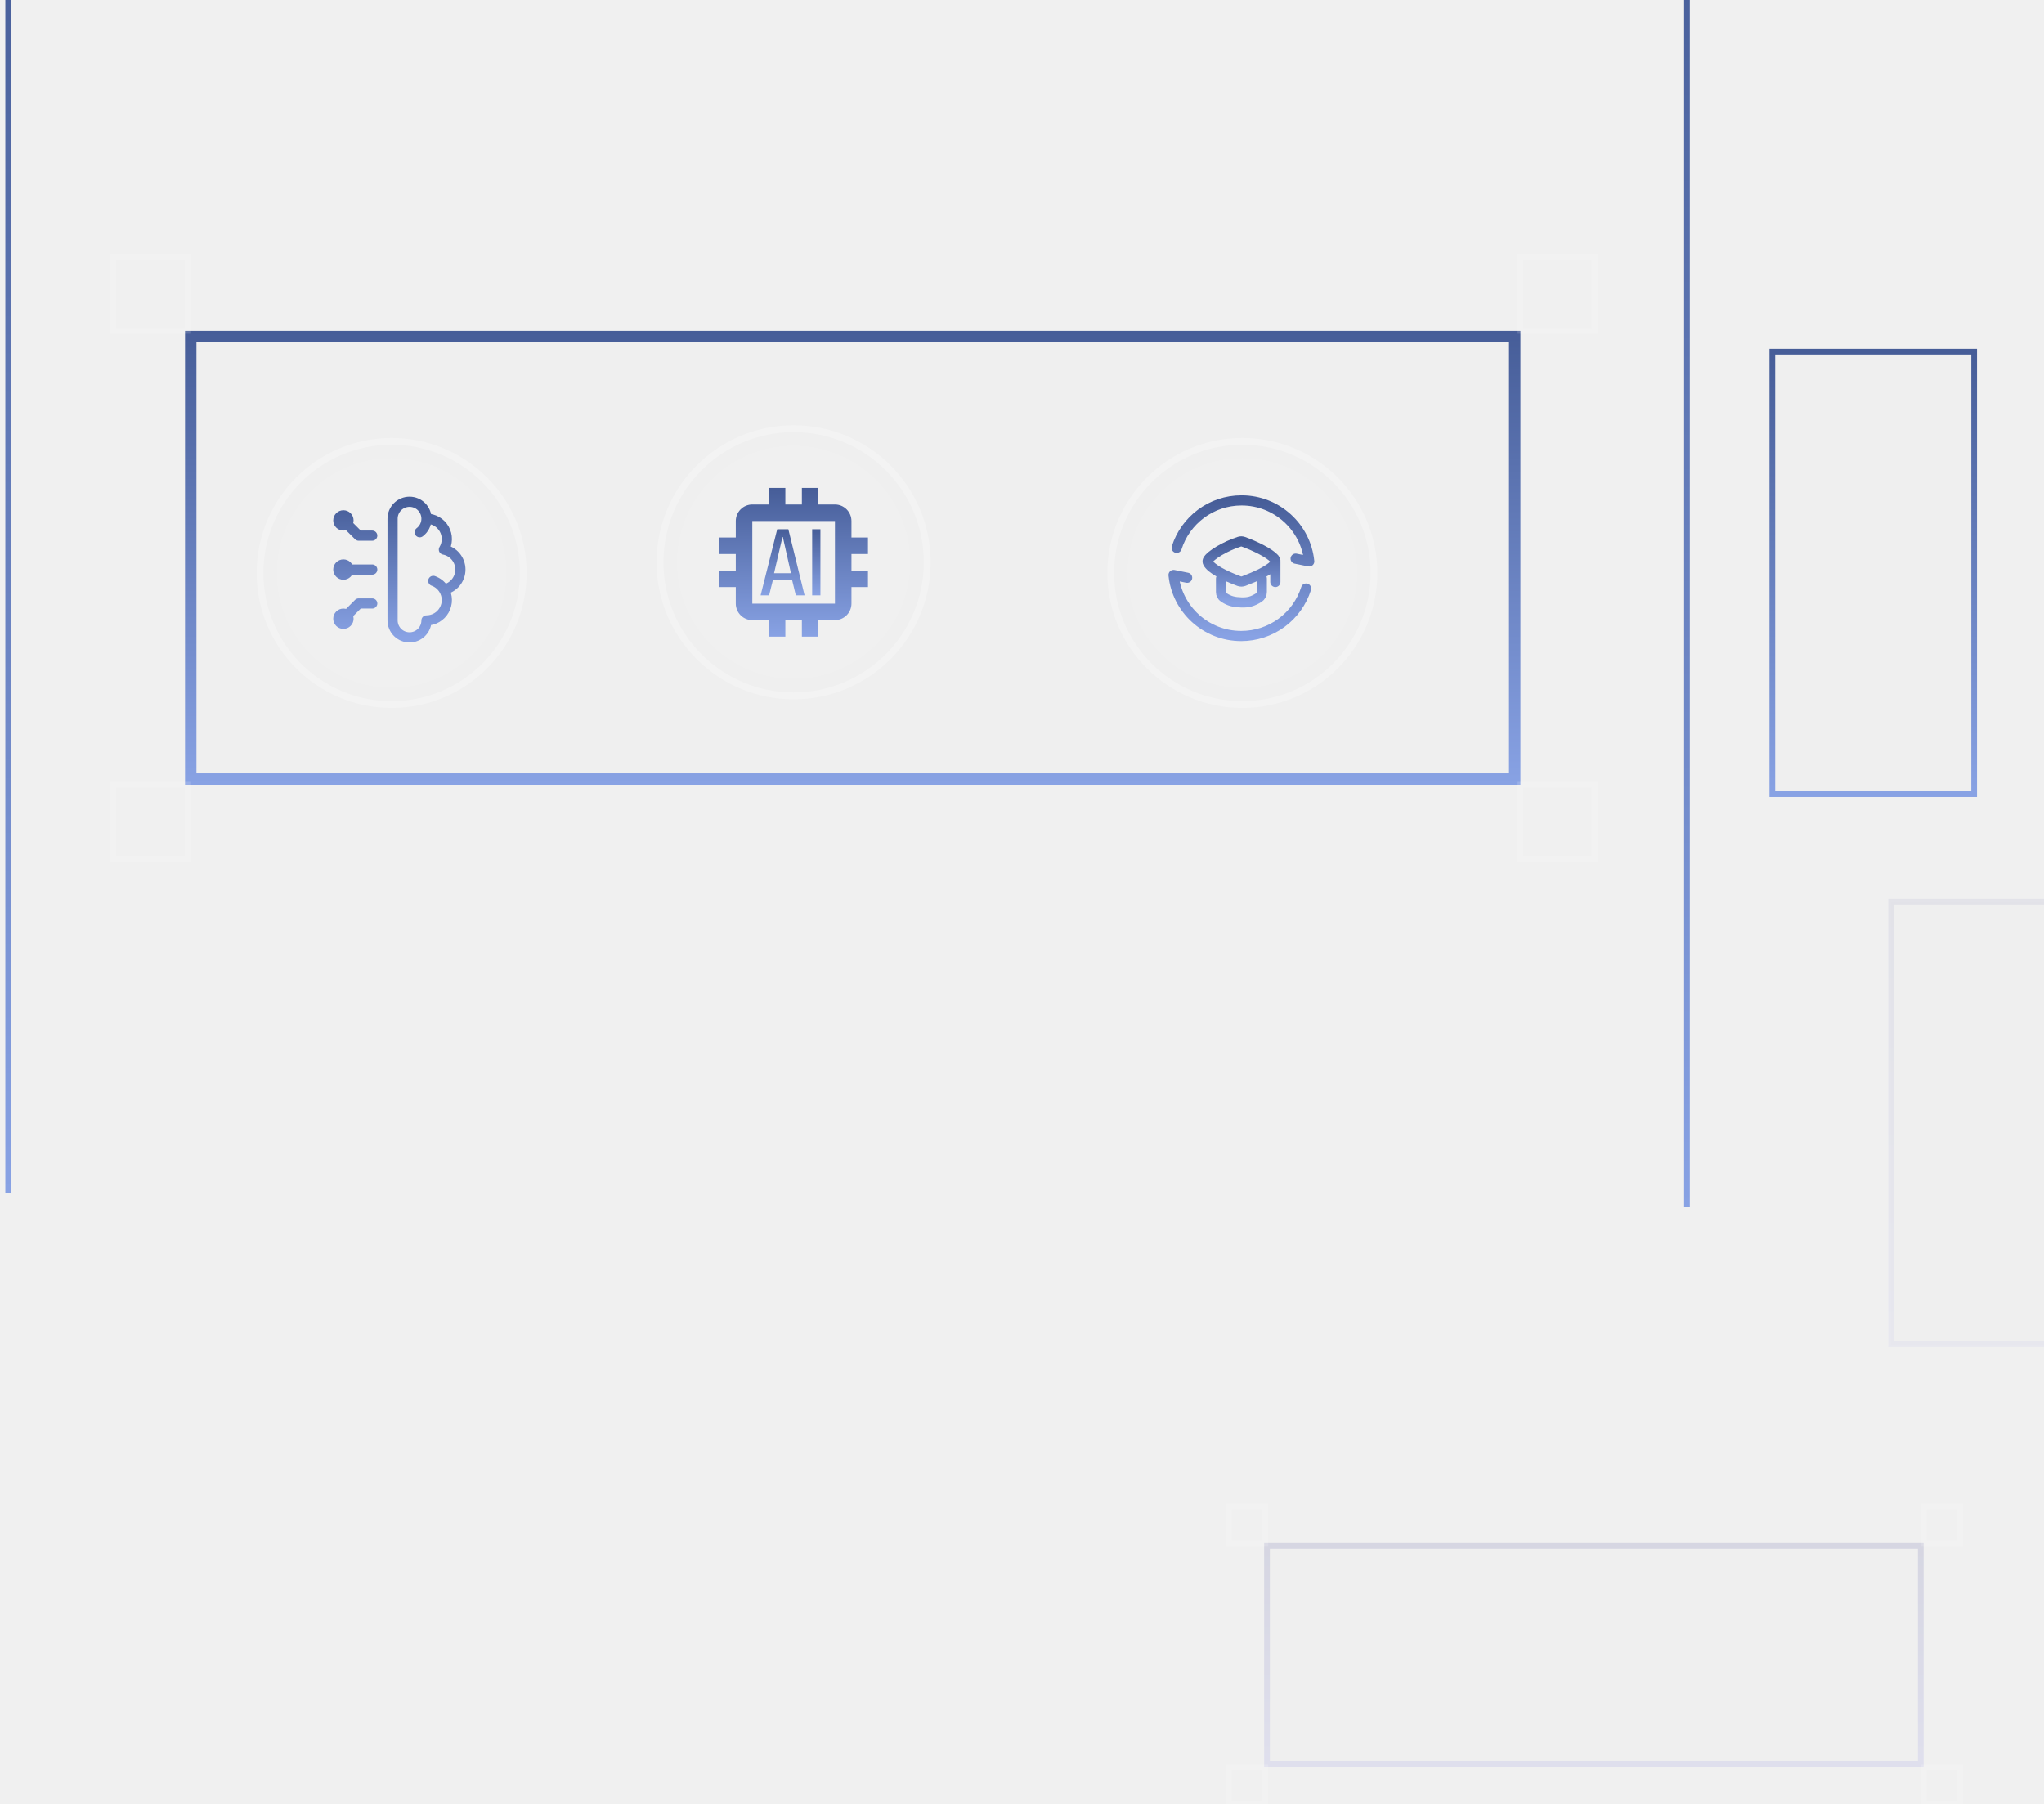
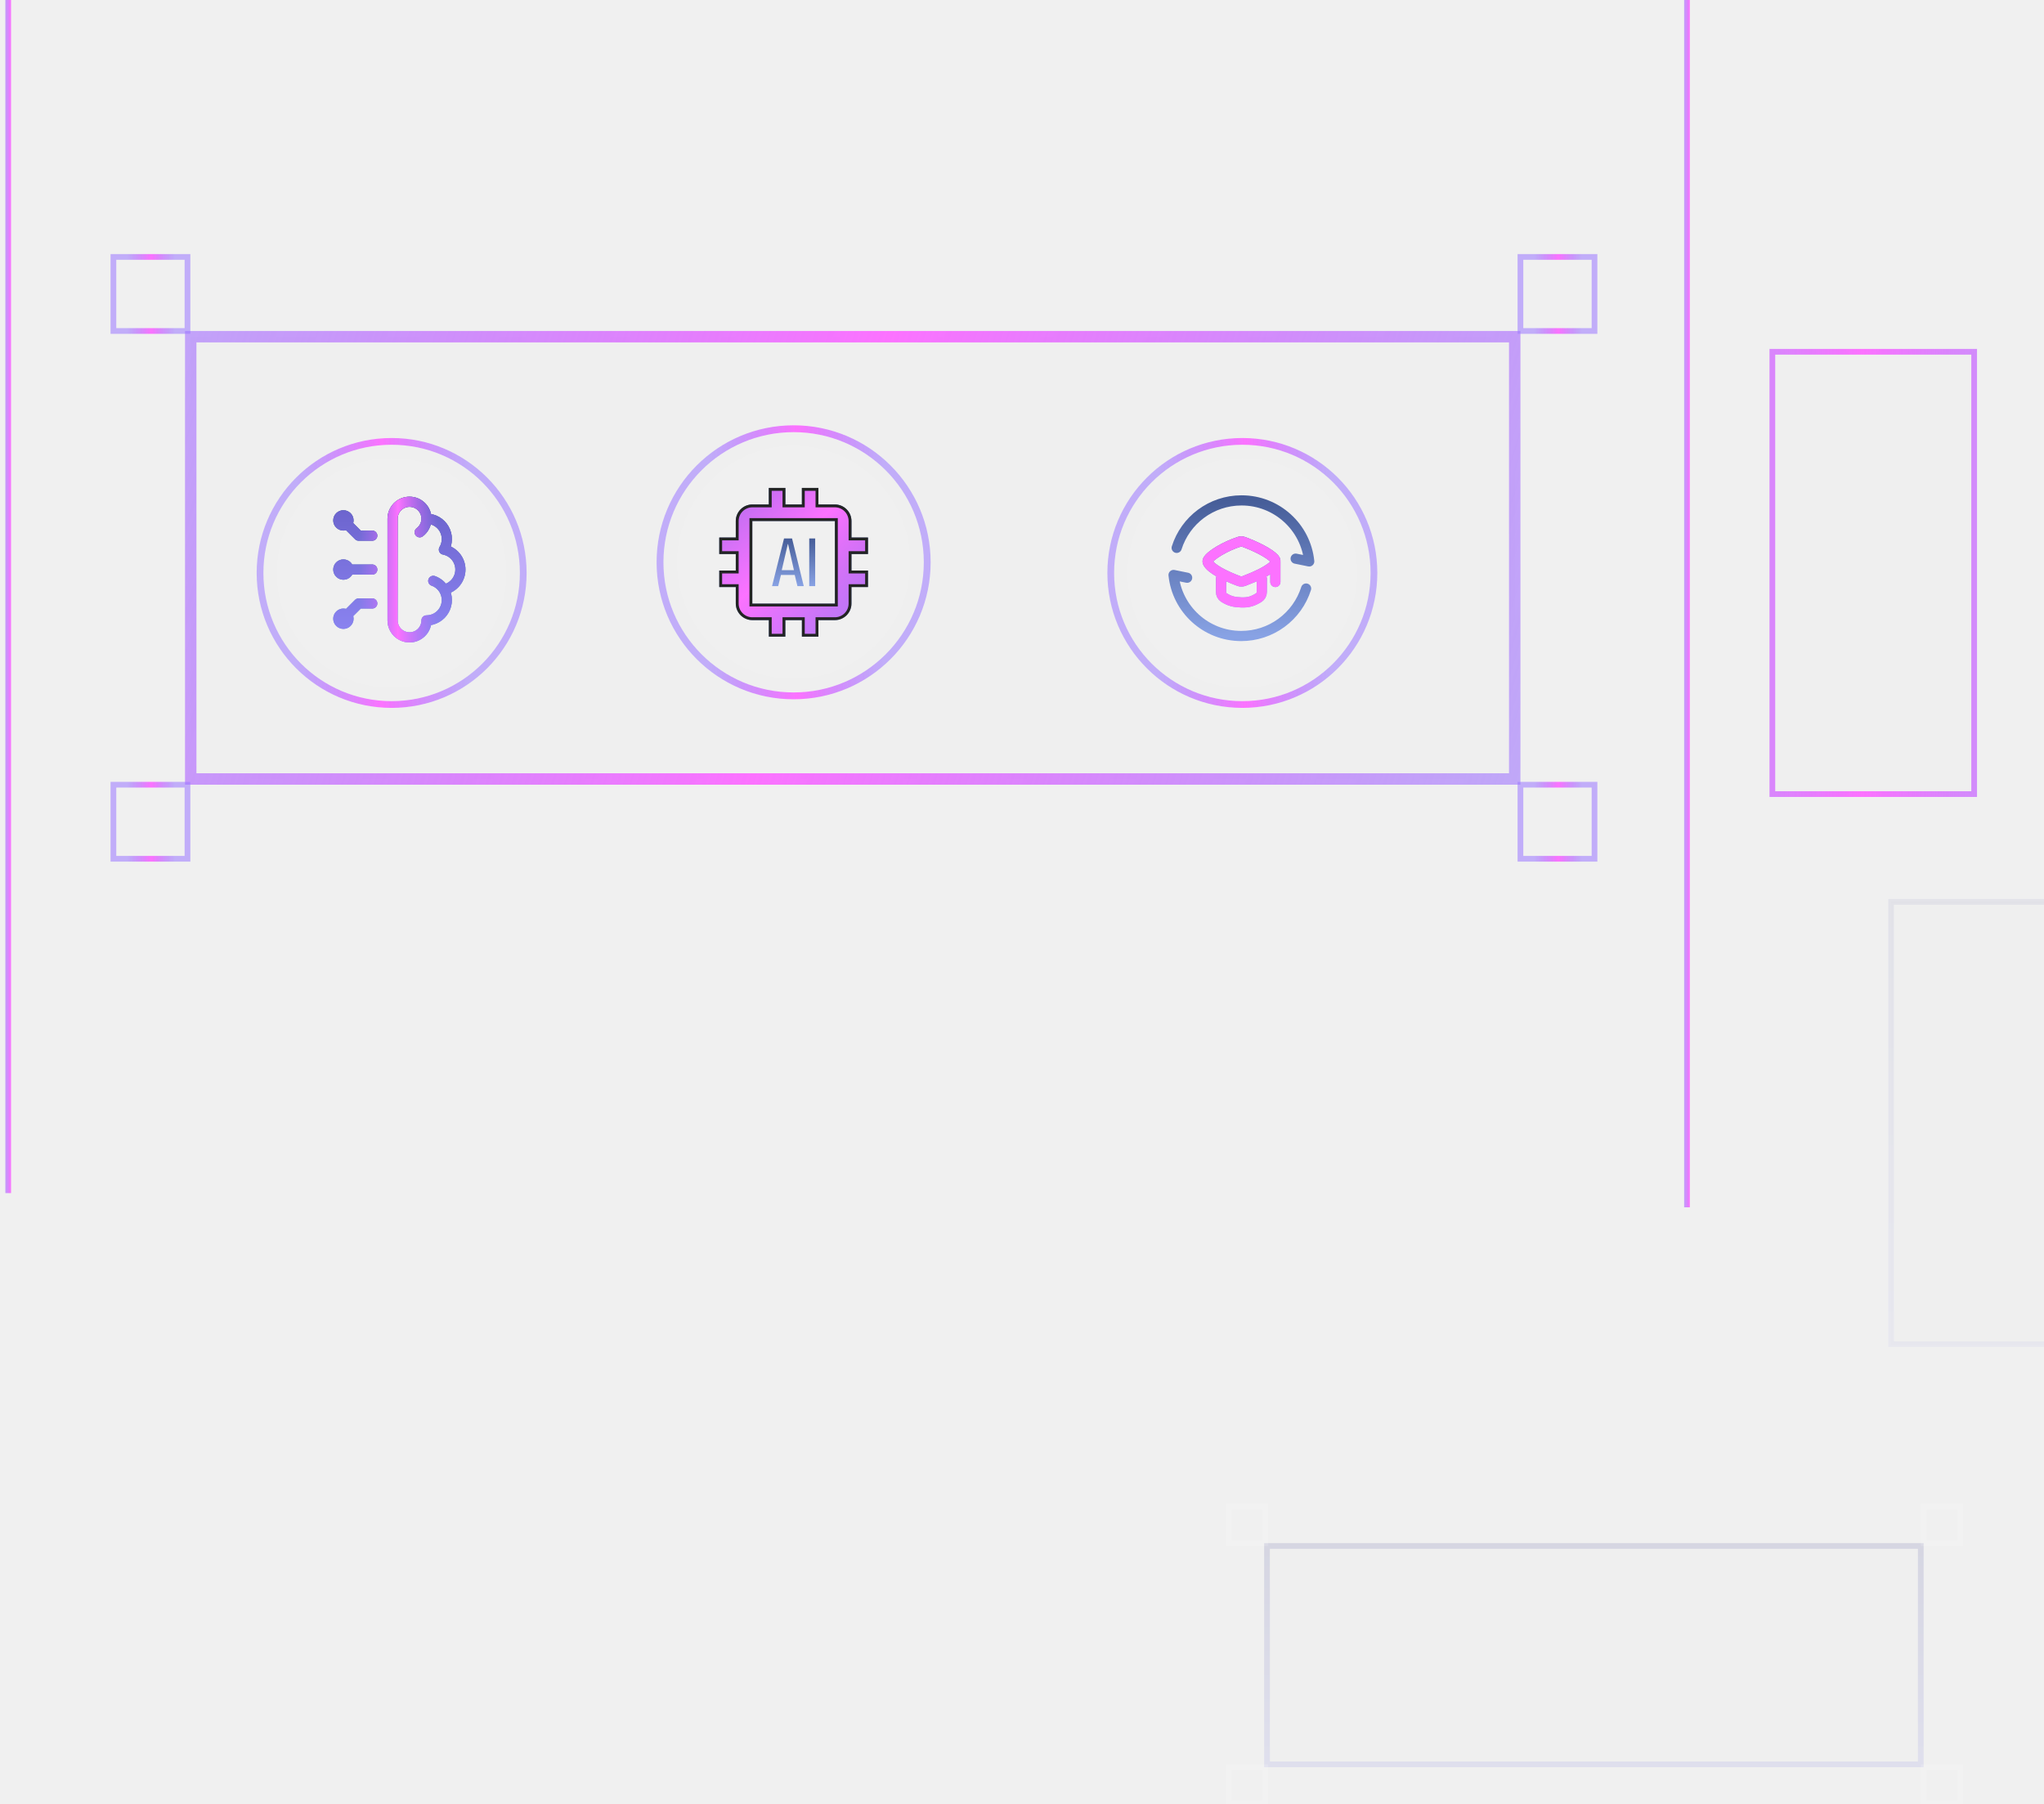
<svg xmlns="http://www.w3.org/2000/svg" width="358" height="316" viewBox="0 0 358 316" fill="none">
-   <path d="M1.436 -14.066V209.015" stroke="url(#paint0_linear_35_15)" />
-   <rect x="33.406" y="58.984" width="231.893" height="77.487" fill="#D9D9D9" fill-opacity="0.03" stroke="url(#paint1_linear_35_15)" stroke-width="2" />
+   <path d="M1.436 -14.066V209.015" stroke="url(#paint0_linear_75_740)" />
+   <rect x="33.406" y="58.984" width="231.893" height="77.487" fill="#D9D9D9" fill-opacity="0.03" stroke="url(#paint1_linear_75_740)" stroke-width="2" />
  <rect x="221.41" y="270.336" width="115.51" height="39.256" fill="#D9D9D9" fill-opacity="0.03" />
-   <rect x="221.91" y="270.836" width="114.51" height="38.256" stroke="url(#paint2_linear_35_15)" stroke-opacity="0.15" />
+   <rect x="221.91" y="270.836" width="114.51" height="38.256" stroke="url(#paint2_linear_75_740)" stroke-opacity="0.15" />
  <rect x="19.863" y="45.012" width="12.975" height="12.975" stroke="white" stroke-opacity="0.15" />
+   <rect x="19.863" y="45.012" width="12.975" height="12.975" stroke="url(#paint3_linear_75_740)" />
  <rect x="215.217" y="263.93" width="6.408" height="6.408" stroke="white" stroke-opacity="0.15" />
  <rect x="19.863" y="137.473" width="12.975" height="12.975" stroke="white" stroke-opacity="0.15" />
+   <rect x="19.863" y="137.473" width="12.975" height="12.975" stroke="url(#paint4_linear_75_740)" />
  <rect x="215.217" y="309.594" width="6.408" height="6.408" stroke="white" stroke-opacity="0.15" />
  <rect x="266.299" y="137.473" width="12.975" height="12.975" stroke="white" stroke-opacity="0.15" />
+   <rect x="266.299" y="137.473" width="12.975" height="12.975" stroke="url(#paint5_linear_75_740)" />
  <rect x="336.922" y="309.594" width="6.408" height="6.408" stroke="white" stroke-opacity="0.15" />
  <rect x="266.299" y="45.012" width="12.975" height="12.975" stroke="white" stroke-opacity="0.15" />
+   <rect x="266.299" y="45.012" width="12.975" height="12.975" stroke="url(#paint6_linear_75_740)" />
  <rect x="336.922" y="263.93" width="6.408" height="6.408" stroke="white" stroke-opacity="0.15" />
-   <path d="M295.469 -14.5V211.507" stroke="url(#paint3_linear_35_15)" />
-   <path d="M310.422 139.117H343.728H345.767V61.629H310.422V139.117Z" fill="#D9D9D9" fill-opacity="0.04" stroke="url(#paint4_linear_35_15)" />
-   <path d="M331.219 235.488H364.524H366.564V158H331.219V235.488Z" fill="#D9D9D9" fill-opacity="0.04" stroke="url(#paint5_linear_35_15)" stroke-opacity="0.08" />
+   <path d="M295.469 -14.5V211.507" stroke="url(#paint7_linear_75_740)" />
+   <path d="M310.422 139.117H343.728H345.767V61.629H310.422V139.117Z" fill="#D9D9D9" fill-opacity="0.04" stroke="url(#paint8_linear_75_740)" />
+   <path d="M331.219 235.488H364.524H366.564V158H331.219V235.488Z" fill="#D9D9D9" fill-opacity="0.04" stroke="url(#paint9_linear_75_740)" stroke-opacity="0.08" />
  <rect x="115.6" y="75.108" width="46.8" height="46.8" rx="23.4" stroke="white" stroke-opacity="0.25" stroke-width="1.2" />
+   <rect x="115.6" y="75.108" width="46.8" height="46.8" rx="23.4" stroke="url(#paint10_linear_75_740)" stroke-width="1.2" />
  <rect x="118.6" y="78.108" width="40.8" height="40.8" rx="20.4" fill="white" fill-opacity="0.08" />
-   <path d="M152.025 97.062V94.167H149.131V91.273C149.129 90.506 148.823 89.771 148.281 89.229C147.739 88.687 147.004 88.381 146.237 88.379H143.342V85.484H140.448V88.379H137.554V85.484H134.66V88.379H131.765C130.998 88.381 130.263 88.687 129.721 89.229C129.179 89.771 128.873 90.506 128.871 91.273V94.167H125.977V97.062H128.871V99.956H125.977V102.85H128.871V105.745C128.873 106.511 129.179 107.246 129.721 107.789C130.263 108.331 130.998 108.637 131.765 108.639H134.66V111.533H137.554V108.639H140.448V111.533H143.342V108.639H146.237C147.004 108.637 147.739 108.331 148.281 107.789C148.823 107.246 149.129 106.511 149.131 105.745V102.85H152.025V99.956H149.131V97.062H152.025ZM146.237 105.745H131.765V91.273H146.237V105.745Z" fill="url(#paint6_linear_35_15)" />
-   <path d="M138.076 92.719H136.129L133.221 104.296H134.707L135.378 101.583H138.73L139.384 104.296H140.921L138.076 92.719ZM135.574 100.423L137.047 94.094H137.114L138.536 100.423H135.574ZM142.248 92.719H143.695V104.296H142.248V92.719Z" fill="url(#paint7_linear_35_15)" />
+   <path d="M152.025 97.062V94.167H149.131V91.273C149.129 90.506 148.823 89.771 148.281 89.229C147.739 88.687 147.004 88.381 146.237 88.379H143.342V85.484H140.448V88.379H137.554V85.484H134.66V88.379H131.765C130.998 88.381 130.263 88.687 129.721 89.229C129.179 89.771 128.873 90.506 128.871 91.273V94.167H125.977V97.062H128.871V99.956H125.977V102.85H128.871V105.745C128.873 106.511 129.179 107.246 129.721 107.789C130.263 108.331 130.998 108.637 131.765 108.639H134.66V111.533H137.554V108.639H140.448V111.533H143.342V108.639H146.237C147.004 108.637 147.739 108.331 148.281 107.789C148.823 107.246 149.129 106.511 149.131 105.745V102.85H152.025V99.956H149.131V97.062H152.025ZM146.237 105.745H131.765V91.273H146.237V105.745Z" fill="url(#paint11_linear_75_740)" />
+   <path d="M138.724 94.334H137.321L135.223 102.684H136.295L136.779 100.727H139.196L139.668 102.684H140.776L138.724 94.334ZM136.92 99.891L137.982 95.326H138.03L139.056 99.891H136.92ZM141.734 94.334H142.777V102.684H141.734V94.334Z" fill="url(#paint12_linear_75_740)" />
+   <path d="M148.881 94.167V94.417H149.131H151.775V96.812H149.131H148.881V97.062V99.956V100.206H149.131H151.775V102.6H149.131H148.881V102.85L148.881 105.744C148.881 105.744 148.881 105.744 148.881 105.744C148.879 106.445 148.599 107.116 148.104 107.612C147.609 108.107 146.937 108.387 146.237 108.389C146.236 108.389 146.236 108.389 146.236 108.389L143.342 108.389H143.092V108.639V111.283H140.698V108.639V108.389H140.448H137.554H137.304V108.639V111.283H134.91V108.639V108.389H134.66L131.766 108.389C131.766 108.389 131.766 108.389 131.765 108.389C131.065 108.387 130.393 108.107 129.898 107.612C129.402 107.116 129.123 106.445 129.121 105.744V102.85V102.6H128.871H126.227V100.206H128.871H129.121V99.956V97.062V96.812H128.871H126.227V94.417H128.871H129.121V94.167V91.273C129.123 90.573 129.402 89.901 129.898 89.406C130.393 88.91 131.065 88.631 131.766 88.629H134.66H134.91V88.379V85.734H137.304V88.379V88.629H137.554H140.448H140.698V88.379V85.734H143.092V88.379V88.629H143.342H146.236C146.937 88.631 147.609 88.91 148.104 89.406C148.599 89.901 148.879 90.573 148.881 91.273C148.881 91.273 148.881 91.273 148.881 91.274L148.881 94.167ZM146.237 105.995H146.487V105.745V91.273V91.023H146.237H131.765H131.515V91.273V105.745V105.995H131.765H146.237Z" fill="url(#paint13_linear_75_740)" stroke="#232424" stroke-width="0.5" />
  <rect x="-0.591" y="0.591" width="46.099" height="46.099" rx="23.049" transform="matrix(-1 0 0 1 91.0524 76.7344)" stroke="white" stroke-opacity="0.25" stroke-width="1.182" />
-   <rect width="40.189" height="40.189" rx="20.094" transform="matrix(-1 0 0 1 88.6884 80.2804)" fill="white" fill-opacity="0.08" />
-   <path d="M74.699 90.872C75.331 90.872 75.951 91.04 76.497 91.359C77.043 91.677 77.494 92.135 77.804 92.686C78.115 93.237 78.273 93.86 78.263 94.492C78.253 95.123 78.076 95.741 77.748 96.282C78.561 96.439 79.294 96.874 79.821 97.513C80.349 98.152 80.637 98.954 80.637 99.782C80.637 100.61 80.349 101.412 79.821 102.051C79.294 102.69 78.561 103.125 77.748 103.282M74.699 90.872C74.699 90.085 74.386 89.329 73.829 88.772C73.272 88.215 72.517 87.903 71.729 87.903C70.942 87.903 70.186 88.215 69.629 88.772C69.072 89.329 68.759 90.085 68.759 90.872V108.691C68.759 109.478 69.072 110.234 69.629 110.791C70.186 111.348 70.942 111.66 71.729 111.66C72.517 111.66 73.272 111.348 73.829 110.791C74.386 110.234 74.699 109.478 74.699 108.691C75.331 108.691 75.951 108.523 76.497 108.204C77.042 107.885 77.493 107.428 77.803 106.877C78.114 106.327 78.272 105.704 78.263 105.072C78.253 104.44 78.075 103.823 77.748 103.282M74.699 90.872C74.699 91.844 74.232 92.706 73.511 93.248M77.748 103.282C77.322 102.576 76.664 102.04 75.887 101.765M60.147 91.169L62.82 93.842H65.196M60.147 108.394L62.82 105.721H65.196M60.147 99.781H65.196M61.038 91.169C61.038 91.406 60.944 91.632 60.777 91.799C60.61 91.966 60.383 92.06 60.147 92.06C59.911 92.06 59.684 91.966 59.517 91.799C59.35 91.632 59.256 91.406 59.256 91.169C59.256 90.933 59.35 90.706 59.517 90.539C59.684 90.372 59.911 90.278 60.147 90.278C60.383 90.278 60.61 90.372 60.777 90.539C60.944 90.706 61.038 90.933 61.038 91.169ZM61.038 108.394C61.038 108.157 60.944 107.931 60.777 107.764C60.61 107.597 60.383 107.503 60.147 107.503C59.911 107.503 59.684 107.597 59.517 107.764C59.35 107.931 59.256 108.157 59.256 108.394C59.256 108.63 59.35 108.857 59.517 109.024C59.684 109.191 59.911 109.285 60.147 109.285C60.383 109.285 60.61 109.191 60.777 109.024C60.944 108.857 61.038 108.63 61.038 108.394ZM61.038 99.781C61.038 100.018 60.944 100.244 60.777 100.411C60.61 100.579 60.383 100.672 60.147 100.672C59.911 100.672 59.684 100.579 59.517 100.411C59.35 100.244 59.256 100.018 59.256 99.781C59.256 99.545 59.35 99.319 59.517 99.151C59.684 98.984 59.911 98.891 60.147 98.891C60.383 98.891 60.61 98.984 60.777 99.151C60.944 99.319 61.038 99.545 61.038 99.781Z" stroke="url(#paint8_linear_35_15)" stroke-width="1.782" stroke-linecap="round" stroke-linejoin="round" />
+   <rect x="-0.591" y="0.591" width="46.099" height="46.099" rx="23.049" transform="matrix(-1 0 0 1 91.0524 76.7344)" stroke="url(#paint14_linear_75_740)" stroke-width="1.182" />
+   <rect width="40.189" height="40.189" rx="20.094" transform="matrix(-1 0 0 1 88.6885 80.2804)" fill="white" fill-opacity="0.08" />
+   <path d="M74.699 90.872C75.331 90.872 75.951 91.04 76.497 91.359C77.043 91.677 77.494 92.135 77.804 92.686C78.115 93.237 78.273 93.86 78.263 94.492C78.253 95.123 78.076 95.741 77.748 96.282C78.561 96.439 79.294 96.874 79.821 97.513C80.348 98.152 80.637 98.954 80.637 99.782C80.637 100.61 80.348 101.412 79.821 102.051C79.294 102.69 78.561 103.125 77.748 103.282M74.699 90.872C74.699 90.085 74.386 89.329 73.829 88.772C73.272 88.215 72.517 87.903 71.729 87.903C70.941 87.903 70.186 88.215 69.629 88.772C69.072 89.329 68.759 90.085 68.759 90.872V108.691C68.759 109.478 69.072 110.234 69.629 110.791C70.186 111.348 70.941 111.66 71.729 111.66C72.517 111.66 73.272 111.348 73.829 110.791C74.386 110.234 74.699 109.478 74.699 108.691C75.331 108.691 75.951 108.523 76.497 108.204C77.042 107.885 77.493 107.428 77.803 106.877C78.114 106.327 78.272 105.704 78.262 105.072C78.253 104.44 78.075 103.823 77.748 103.282M74.699 90.872C74.699 91.844 74.232 92.706 73.511 93.248M77.748 103.282C77.322 102.576 76.664 102.04 75.887 101.765M60.147 91.169L62.82 93.842H65.196M60.147 108.394L62.82 105.721H65.196M60.147 99.781H65.196M61.038 91.169C61.038 91.406 60.944 91.632 60.777 91.799C60.61 91.966 60.383 92.06 60.147 92.06C59.911 92.06 59.684 91.966 59.517 91.799C59.35 91.632 59.256 91.406 59.256 91.169C59.256 90.933 59.35 90.706 59.517 90.539C59.684 90.372 59.911 90.278 60.147 90.278C60.383 90.278 60.61 90.372 60.777 90.539C60.944 90.706 61.038 90.933 61.038 91.169ZM61.038 108.394C61.038 108.157 60.944 107.931 60.777 107.764C60.61 107.597 60.383 107.503 60.147 107.503C59.911 107.503 59.684 107.597 59.517 107.764C59.35 107.931 59.256 108.157 59.256 108.394C59.256 108.63 59.35 108.857 59.517 109.024C59.684 109.191 59.911 109.285 60.147 109.285C60.383 109.285 60.61 109.191 60.777 109.024C60.944 108.857 61.038 108.63 61.038 108.394ZM61.038 99.781C61.038 100.018 60.944 100.244 60.777 100.411C60.61 100.579 60.383 100.672 60.147 100.672C59.911 100.672 59.684 100.579 59.517 100.411C59.35 100.244 59.256 100.018 59.256 99.781C59.256 99.545 59.35 99.319 59.517 99.151C59.684 98.984 59.911 98.891 60.147 98.891C60.383 98.891 60.61 98.984 60.777 99.151C60.944 99.319 61.038 99.545 61.038 99.781Z" stroke="url(#paint15_linear_75_740)" stroke-width="1.782" stroke-linecap="round" stroke-linejoin="round" />
+   <path d="M74.699 90.872C75.331 90.872 75.951 91.04 76.497 91.359C77.043 91.677 77.494 92.135 77.804 92.686C78.115 93.237 78.273 93.86 78.263 94.492C78.253 95.123 78.076 95.741 77.748 96.282C78.561 96.439 79.294 96.874 79.821 97.513C80.348 98.152 80.637 98.954 80.637 99.782C80.637 100.61 80.348 101.412 79.821 102.051C79.294 102.69 78.561 103.125 77.748 103.282M74.699 90.872C74.699 90.085 74.386 89.329 73.829 88.772C73.272 88.215 72.517 87.903 71.729 87.903C70.941 87.903 70.186 88.215 69.629 88.772C69.072 89.329 68.759 90.085 68.759 90.872V108.691C68.759 109.478 69.072 110.234 69.629 110.791C70.186 111.348 70.941 111.66 71.729 111.66C72.517 111.66 73.272 111.348 73.829 110.791C74.386 110.234 74.699 109.478 74.699 108.691C75.331 108.691 75.951 108.523 76.497 108.204C77.042 107.885 77.493 107.428 77.803 106.877C78.114 106.327 78.272 105.704 78.262 105.072C78.253 104.44 78.075 103.823 77.748 103.282M74.699 90.872C74.699 91.844 74.232 92.706 73.511 93.248M77.748 103.282C77.322 102.576 76.664 102.04 75.887 101.765M60.147 91.169L62.82 93.842H65.196M60.147 108.394L62.82 105.721H65.196M60.147 99.781H65.196M61.038 91.169C61.038 91.406 60.944 91.632 60.777 91.799C60.61 91.966 60.383 92.06 60.147 92.06C59.911 92.06 59.684 91.966 59.517 91.799C59.35 91.632 59.256 91.406 59.256 91.169C59.256 90.933 59.35 90.706 59.517 90.539C59.684 90.372 59.911 90.278 60.147 90.278C60.383 90.278 60.61 90.372 60.777 90.539C60.944 90.706 61.038 90.933 61.038 91.169ZM61.038 108.394C61.038 108.157 60.944 107.931 60.777 107.764C60.61 107.597 60.383 107.503 60.147 107.503C59.911 107.503 59.684 107.597 59.517 107.764C59.35 107.931 59.256 108.157 59.256 108.394C59.256 108.63 59.35 108.857 59.517 109.024C59.684 109.191 59.911 109.285 60.147 109.285C60.383 109.285 60.61 109.191 60.777 109.024C60.944 108.857 61.038 108.63 61.038 108.394ZM61.038 99.781C61.038 100.018 60.944 100.244 60.777 100.411C60.61 100.579 60.383 100.672 60.147 100.672C59.911 100.672 59.684 100.579 59.517 100.411C59.35 100.244 59.256 100.018 59.256 99.781C59.256 99.545 59.35 99.319 59.517 99.151C59.684 98.984 59.911 98.891 60.147 98.891C60.383 98.891 60.61 98.984 60.777 99.151C60.944 99.319 61.038 99.545 61.038 99.781Z" stroke="url(#paint16_linear_75_740)" stroke-width="1.782" stroke-linecap="round" stroke-linejoin="round" />
+   <path d="M74.699 90.872C75.331 90.872 75.951 91.04 76.497 91.359C77.043 91.677 77.494 92.135 77.804 92.686C78.115 93.237 78.273 93.86 78.263 94.492C78.253 95.123 78.076 95.741 77.748 96.282C78.561 96.439 79.294 96.874 79.821 97.513C80.348 98.152 80.637 98.954 80.637 99.782C80.637 100.61 80.348 101.412 79.821 102.051C79.294 102.69 78.561 103.125 77.748 103.282M74.699 90.872C74.699 90.085 74.386 89.329 73.829 88.772C73.272 88.215 72.517 87.903 71.729 87.903C70.941 87.903 70.186 88.215 69.629 88.772C69.072 89.329 68.759 90.085 68.759 90.872V108.691C68.759 109.478 69.072 110.234 69.629 110.791C70.186 111.348 70.941 111.66 71.729 111.66C72.517 111.66 73.272 111.348 73.829 110.791C74.386 110.234 74.699 109.478 74.699 108.691C75.331 108.691 75.951 108.523 76.497 108.204C77.042 107.885 77.493 107.428 77.803 106.877C78.114 106.327 78.272 105.704 78.262 105.072C78.253 104.44 78.075 103.823 77.748 103.282M74.699 90.872C74.699 91.844 74.232 92.706 73.511 93.248M77.748 103.282C77.322 102.576 76.664 102.04 75.887 101.765M60.147 91.169L62.82 93.842H65.196M60.147 108.394L62.82 105.721H65.196M60.147 99.781H65.196M61.038 91.169C61.038 91.406 60.944 91.632 60.777 91.799C60.61 91.966 60.383 92.06 60.147 92.06C59.911 92.06 59.684 91.966 59.517 91.799C59.35 91.632 59.256 91.406 59.256 91.169C59.256 90.933 59.35 90.706 59.517 90.539C59.684 90.372 59.911 90.278 60.147 90.278C60.383 90.278 60.61 90.372 60.777 90.539C60.944 90.706 61.038 90.933 61.038 91.169ZM61.038 108.394C61.038 108.157 60.944 107.931 60.777 107.764C60.61 107.597 60.383 107.503 60.147 107.503C59.911 107.503 59.684 107.597 59.517 107.764C59.35 107.931 59.256 108.157 59.256 108.394C59.256 108.63 59.35 108.857 59.517 109.024C59.684 109.191 59.911 109.285 60.147 109.285C60.383 109.285 60.61 109.191 60.777 109.024C60.944 108.857 61.038 108.63 61.038 108.394ZM61.038 99.781C61.038 100.018 60.944 100.244 60.777 100.411C60.61 100.579 60.383 100.672 60.147 100.672C59.911 100.672 59.684 100.579 59.517 100.411C59.35 100.244 59.256 100.018 59.256 99.781C59.256 99.545 59.35 99.319 59.517 99.151C59.684 98.984 59.911 98.891 60.147 98.891C60.383 98.891 60.61 98.984 60.777 99.151C60.944 99.319 61.038 99.545 61.038 99.781Z" stroke="url(#paint17_linear_75_740)" stroke-width="1.782" stroke-linecap="round" stroke-linejoin="round" />
  <rect x="194.544" y="77.325" width="46.099" height="46.099" rx="23.049" stroke="white" stroke-opacity="0.25" stroke-width="1.182" />
+   <rect x="194.544" y="77.325" width="46.099" height="46.099" rx="23.049" stroke="url(#paint18_linear_75_740)" stroke-width="1.182" />
  <rect x="197.499" y="80.28" width="40.189" height="40.189" rx="20.094" fill="white" fill-opacity="0.08" />
-   <path d="M206.092 95.979C207.609 91.16 212.123 87.664 217.456 87.664C223.63 87.664 228.707 92.353 229.305 98.355L226.929 97.872M228.76 103.107C227.995 105.52 226.481 107.627 224.438 109.123C222.394 110.618 219.928 111.423 217.396 111.422C211.221 111.422 206.144 106.733 205.547 100.731L207.923 101.214" stroke="url(#paint9_linear_35_15)" stroke-width="1.782" stroke-linecap="round" stroke-linejoin="round" />
-   <path d="M213.863 101.36V103.726C213.86 103.917 213.906 104.105 213.996 104.273C214.085 104.441 214.216 104.584 214.376 104.688C215.379 105.315 216.14 105.499 217.43 105.539C218.619 105.571 219.365 105.384 220.475 104.691C220.637 104.586 220.771 104.441 220.862 104.271C220.953 104.101 221 103.91 220.997 103.716V101.36M223.377 98.374V101.956M211.544 98.171C211.974 97.264 214.639 95.684 217.07 94.903C217.305 94.829 217.557 94.835 217.788 94.92C219.938 95.706 222.33 96.898 223.199 97.864C223.651 98.368 223.208 99.012 222.66 99.41C221.547 100.219 220.32 100.848 217.84 101.802C217.577 101.902 217.287 101.904 217.023 101.807C214.481 100.863 212.102 99.645 211.564 98.573C211.531 98.512 211.512 98.444 211.508 98.374C211.505 98.305 211.517 98.236 211.544 98.171Z" stroke="url(#paint10_linear_35_15)" stroke-width="1.782" stroke-linecap="round" stroke-linejoin="round" />
+   <path d="M206.092 95.979C207.609 91.16 212.123 87.664 217.456 87.664C223.63 87.664 228.707 92.353 229.305 98.355L226.929 97.872M228.76 103.107C227.995 105.52 226.481 107.627 224.438 109.123C222.394 110.618 219.928 111.423 217.396 111.422C211.221 111.422 206.144 106.733 205.547 100.731L207.923 101.214" stroke="url(#paint19_linear_75_740)" stroke-width="1.782" stroke-linecap="round" stroke-linejoin="round" />
+   <path d="M213.863 101.36V103.726C213.86 103.917 213.906 104.105 213.996 104.273C214.085 104.441 214.216 104.584 214.376 104.688C215.379 105.315 216.14 105.499 217.43 105.539C218.619 105.571 219.365 105.384 220.475 104.691C220.637 104.586 220.771 104.441 220.862 104.271C220.953 104.101 221 103.91 220.997 103.716V101.36M223.377 98.374V101.956M211.544 98.171C211.974 97.264 214.639 95.684 217.07 94.903C217.305 94.829 217.557 94.835 217.788 94.92C219.938 95.706 222.33 96.898 223.199 97.864C223.651 98.368 223.208 99.012 222.66 99.41C221.547 100.219 220.32 100.848 217.84 101.802C217.577 101.902 217.287 101.904 217.023 101.807C214.481 100.863 212.102 99.645 211.564 98.573C211.531 98.512 211.512 98.444 211.508 98.374C211.505 98.305 211.517 98.236 211.544 98.171Z" stroke="url(#paint20_linear_75_740)" stroke-width="1.782" stroke-linecap="round" stroke-linejoin="round" />
+   <path d="M213.863 101.36V103.726C213.86 103.917 213.906 104.105 213.996 104.273C214.085 104.441 214.216 104.584 214.376 104.688C215.379 105.315 216.14 105.499 217.43 105.539C218.619 105.571 219.365 105.384 220.475 104.691C220.637 104.586 220.771 104.441 220.862 104.271C220.953 104.101 221 103.91 220.997 103.716V101.36M223.377 98.374V101.956M211.544 98.171C211.974 97.264 214.639 95.684 217.07 94.903C217.305 94.829 217.557 94.835 217.788 94.92C219.938 95.706 222.33 96.898 223.199 97.864C223.651 98.368 223.208 99.012 222.66 99.41C221.547 100.219 220.32 100.848 217.84 101.802C217.577 101.902 217.287 101.904 217.023 101.807C214.481 100.863 212.102 99.645 211.564 98.573C211.531 98.512 211.512 98.444 211.508 98.374C211.505 98.305 211.517 98.236 211.544 98.171Z" stroke="#FC72FF" stroke-width="1.782" stroke-linecap="round" stroke-linejoin="round" />
  <defs>
-     <linearGradient id="paint0_linear_35_15" x1="1.936" y1="-14.067" x2="1.936" y2="209.016" gradientUnits="userSpaceOnUse">
+     <linearGradient id="paint0_linear_75_740" x1="0.659" y1="97.474" x2="3.086" y2="97.474" gradientUnits="userSpaceOnUse">
+       <stop stop-color="#8F68FF" stop-opacity="0.5" />
+       <stop offset="0.504" stop-color="#FC72FF" />
+       <stop offset="1" stop-color="#8F68FF" stop-opacity="0.5" />
+     </linearGradient>
+     <linearGradient id="paint1_linear_75_740" x1="7.681" y1="64.316" x2="272.795" y2="146.299" gradientUnits="userSpaceOnUse">
+       <stop stop-color="#8F68FF" stop-opacity="0.5" />
+       <stop offset="0.504" stop-color="#FC72FF" />
+       <stop offset="1" stop-color="#8F68FF" stop-opacity="0.5" />
+     </linearGradient>
+     <linearGradient id="paint2_linear_75_740" x1="279.165" y1="270.336" x2="279.165" y2="309.592" gradientUnits="userSpaceOnUse">
+       <stop stop-color="#464998" />
+       <stop offset="1" stop-color="#8888E4" />
+     </linearGradient>
+     <linearGradient id="paint3_linear_75_740" x1="22.276" y1="51.499" x2="30.655" y2="51.499" gradientUnits="userSpaceOnUse">
+       <stop stop-color="#8F68FF" stop-opacity="0.5" />
+       <stop offset="0.504" stop-color="#FC72FF" />
+       <stop offset="1" stop-color="#8F68FF" stop-opacity="0.5" />
+     </linearGradient>
+     <linearGradient id="paint4_linear_75_740" x1="22.276" y1="143.96" x2="30.655" y2="143.96" gradientUnits="userSpaceOnUse">
+       <stop stop-color="#8F68FF" stop-opacity="0.5" />
+       <stop offset="0.504" stop-color="#FC72FF" />
+       <stop offset="1" stop-color="#8F68FF" stop-opacity="0.5" />
+     </linearGradient>
+     <linearGradient id="paint5_linear_75_740" x1="268.712" y1="143.96" x2="277.091" y2="143.96" gradientUnits="userSpaceOnUse">
+       <stop stop-color="#8F68FF" stop-opacity="0.5" />
+       <stop offset="0.504" stop-color="#FC72FF" />
+       <stop offset="1" stop-color="#8F68FF" stop-opacity="0.5" />
+     </linearGradient>
+     <linearGradient id="paint6_linear_75_740" x1="268.712" y1="51.499" x2="277.091" y2="51.499" gradientUnits="userSpaceOnUse">
+       <stop stop-color="#8F68FF" stop-opacity="0.5" />
+       <stop offset="0.504" stop-color="#FC72FF" />
+       <stop offset="1" stop-color="#8F68FF" stop-opacity="0.5" />
+     </linearGradient>
+     <linearGradient id="paint7_linear_75_740" x1="294.692" y1="98.504" x2="297.119" y2="98.504" gradientUnits="userSpaceOnUse">
+       <stop stop-color="#8F68FF" stop-opacity="0.5" />
+       <stop offset="0.504" stop-color="#FC72FF" />
+       <stop offset="1" stop-color="#8F68FF" stop-opacity="0.5" />
+     </linearGradient>
+     <linearGradient id="paint8_linear_75_740" x1="282.978" y1="100.373" x2="368.768" y2="100.373" gradientUnits="userSpaceOnUse">
+       <stop stop-color="#8F68FF" stop-opacity="0.5" />
+       <stop offset="0.504" stop-color="#FC72FF" />
+       <stop offset="1" stop-color="#8F68FF" stop-opacity="0.5" />
+     </linearGradient>
+     <linearGradient id="paint9_linear_75_740" x1="348.891" y1="158" x2="348.891" y2="235.489" gradientUnits="userSpaceOnUse">
+       <stop stop-color="#464998" />
+       <stop offset="1" stop-color="#8888E4" />
+     </linearGradient>
+     <linearGradient id="paint10_linear_75_740" x1="123.926" y1="98.508" x2="154.926" y2="98.508" gradientUnits="userSpaceOnUse">
+       <stop stop-color="#8F68FF" stop-opacity="0.5" />
+       <stop offset="0.504" stop-color="#FC72FF" />
+       <stop offset="1" stop-color="#8F68FF" stop-opacity="0.5" />
+     </linearGradient>
+     <linearGradient id="paint11_linear_75_740" x1="139.001" y1="85.484" x2="139.001" y2="111.533" gradientUnits="userSpaceOnUse">
      <stop stop-color="#465D98" />
      <stop offset="1" stop-color="#88A2E4" />
    </linearGradient>
-     <linearGradient id="paint1_linear_35_15" x1="149.353" y1="57.984" x2="149.353" y2="137.472" gradientUnits="userSpaceOnUse">
+     <linearGradient id="paint12_linear_75_740" x1="139" y1="94.334" x2="139" y2="102.684" gradientUnits="userSpaceOnUse">
      <stop stop-color="#465D98" />
      <stop offset="1" stop-color="#88A2E4" />
    </linearGradient>
-     <linearGradient id="paint2_linear_35_15" x1="279.165" y1="270.336" x2="279.165" y2="309.592" gradientUnits="userSpaceOnUse">
-       <stop stop-color="#464998" />
-       <stop offset="1" stop-color="#8888E4" />
+     <linearGradient id="paint13_linear_75_740" x1="111.616" y1="71.182" x2="163.106" y2="122.672" gradientUnits="userSpaceOnUse">
+       <stop stop-color="#8F68FF" stop-opacity="0.5" />
+       <stop offset="0.504" stop-color="#FC72FF" />
+       <stop offset="1" stop-color="#8F68FF" stop-opacity="0.5" />
    </linearGradient>
-     <linearGradient id="paint3_linear_35_15" x1="295.969" y1="-14.501" x2="295.969" y2="211.508" gradientUnits="userSpaceOnUse">
+     <linearGradient id="paint14_linear_75_740" x1="8.793" y1="23.64" x2="39.328" y2="23.64" gradientUnits="userSpaceOnUse">
+       <stop stop-color="#8F68FF" stop-opacity="0.5" />
+       <stop offset="0.504" stop-color="#FC72FF" />
+       <stop offset="1" stop-color="#8F68FF" stop-opacity="0.5" />
+     </linearGradient>
+     <linearGradient id="paint15_linear_75_740" x1="69.946" y1="87.902" x2="69.946" y2="111.661" gradientUnits="userSpaceOnUse">
      <stop stop-color="#465D98" />
      <stop offset="1" stop-color="#88A2E4" />
    </linearGradient>
-     <linearGradient id="paint4_linear_35_15" x1="328.094" y1="61.629" x2="328.094" y2="139.117" gradientUnits="userSpaceOnUse">
+     <linearGradient id="paint16_linear_75_740" x1="69.946" y1="87.902" x2="69.946" y2="111.661" gradientUnits="userSpaceOnUse">
      <stop stop-color="#465D98" />
      <stop offset="1" stop-color="#88A2E4" />
    </linearGradient>
-     <linearGradient id="paint5_linear_35_15" x1="348.891" y1="158" x2="348.891" y2="235.489" gradientUnits="userSpaceOnUse">
-       <stop stop-color="#464998" />
-       <stop offset="1" stop-color="#8888E4" />
+     <linearGradient id="paint17_linear_75_740" x1="76.661" y1="99.781" x2="62.853" y2="99.781" gradientUnits="userSpaceOnUse">
+       <stop stop-color="#8F68FF" stop-opacity="0.5" />
+       <stop offset="0.504" stop-color="#FC72FF" />
+       <stop offset="1" stop-color="#8F68FF" stop-opacity="0.5" />
    </linearGradient>
-     <linearGradient id="paint6_linear_35_15" x1="139.001" y1="85.484" x2="139.001" y2="111.533" gradientUnits="userSpaceOnUse">
+     <linearGradient id="paint18_linear_75_740" x1="202.746" y1="100.375" x2="233.281" y2="100.375" gradientUnits="userSpaceOnUse">
+       <stop stop-color="#8F68FF" stop-opacity="0.5" />
+       <stop offset="0.504" stop-color="#FC72FF" />
+       <stop offset="1" stop-color="#8F68FF" stop-opacity="0.5" />
+     </linearGradient>
+     <linearGradient id="paint19_linear_75_740" x1="217.426" y1="87.664" x2="217.426" y2="111.422" gradientUnits="userSpaceOnUse">
      <stop stop-color="#465D98" />
      <stop offset="1" stop-color="#88A2E4" />
    </linearGradient>
-     <linearGradient id="paint7_linear_35_15" x1="138.458" y1="92.719" x2="138.458" y2="104.296" gradientUnits="userSpaceOnUse">
-       <stop stop-color="#465D98" />
-       <stop offset="1" stop-color="#88A2E4" />
-     </linearGradient>
-     <linearGradient id="paint8_linear_35_15" x1="69.947" y1="87.902" x2="69.947" y2="111.661" gradientUnits="userSpaceOnUse">
-       <stop stop-color="#465D98" />
-       <stop offset="1" stop-color="#88A2E4" />
-     </linearGradient>
-     <linearGradient id="paint9_linear_35_15" x1="217.426" y1="87.664" x2="217.426" y2="111.422" gradientUnits="userSpaceOnUse">
-       <stop stop-color="#465D98" />
-       <stop offset="1" stop-color="#88A2E4" />
-     </linearGradient>
-     <linearGradient id="paint10_linear_35_15" x1="217.447" y1="94.852" x2="217.447" y2="105.542" gradientUnits="userSpaceOnUse">
+     <linearGradient id="paint20_linear_75_740" x1="217.447" y1="94.852" x2="217.447" y2="105.542" gradientUnits="userSpaceOnUse">
      <stop stop-color="#465D98" />
      <stop offset="1" stop-color="#88A2E4" />
    </linearGradient>
  </defs>
</svg>
